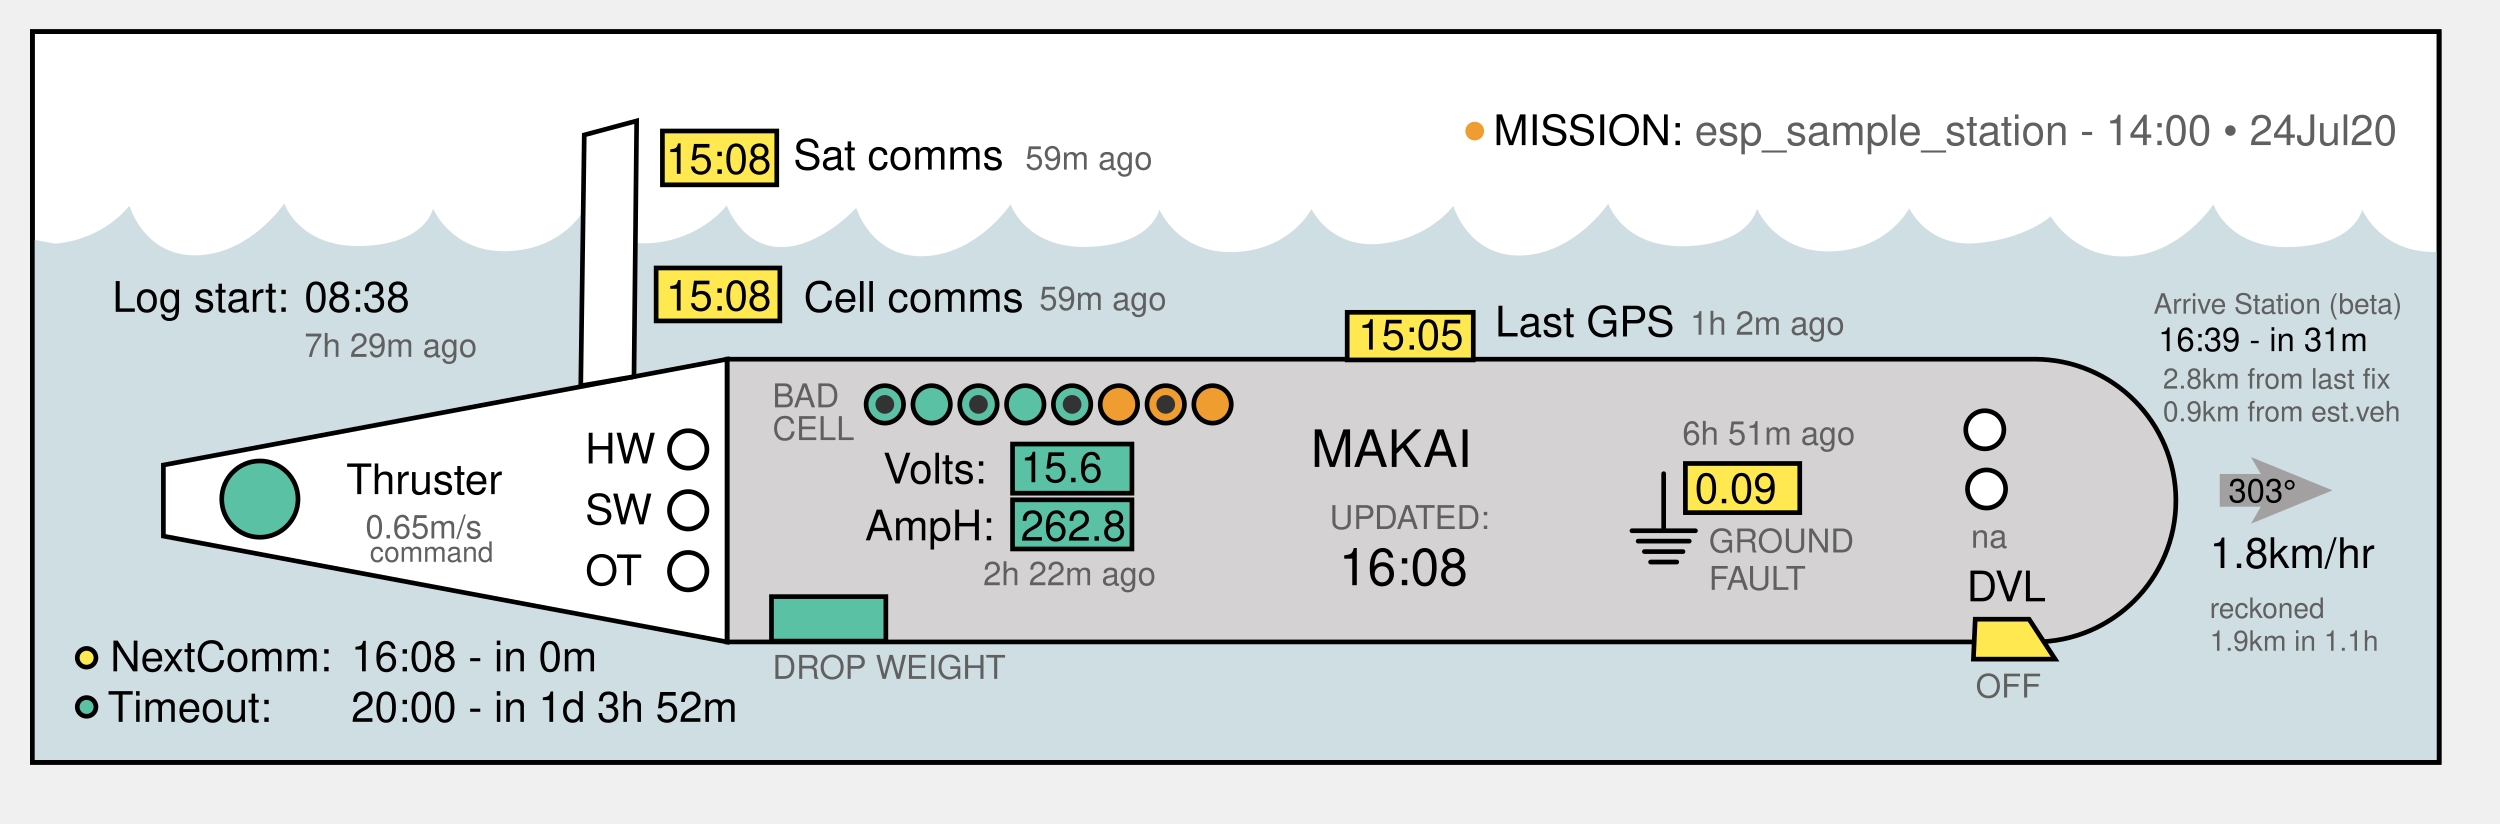
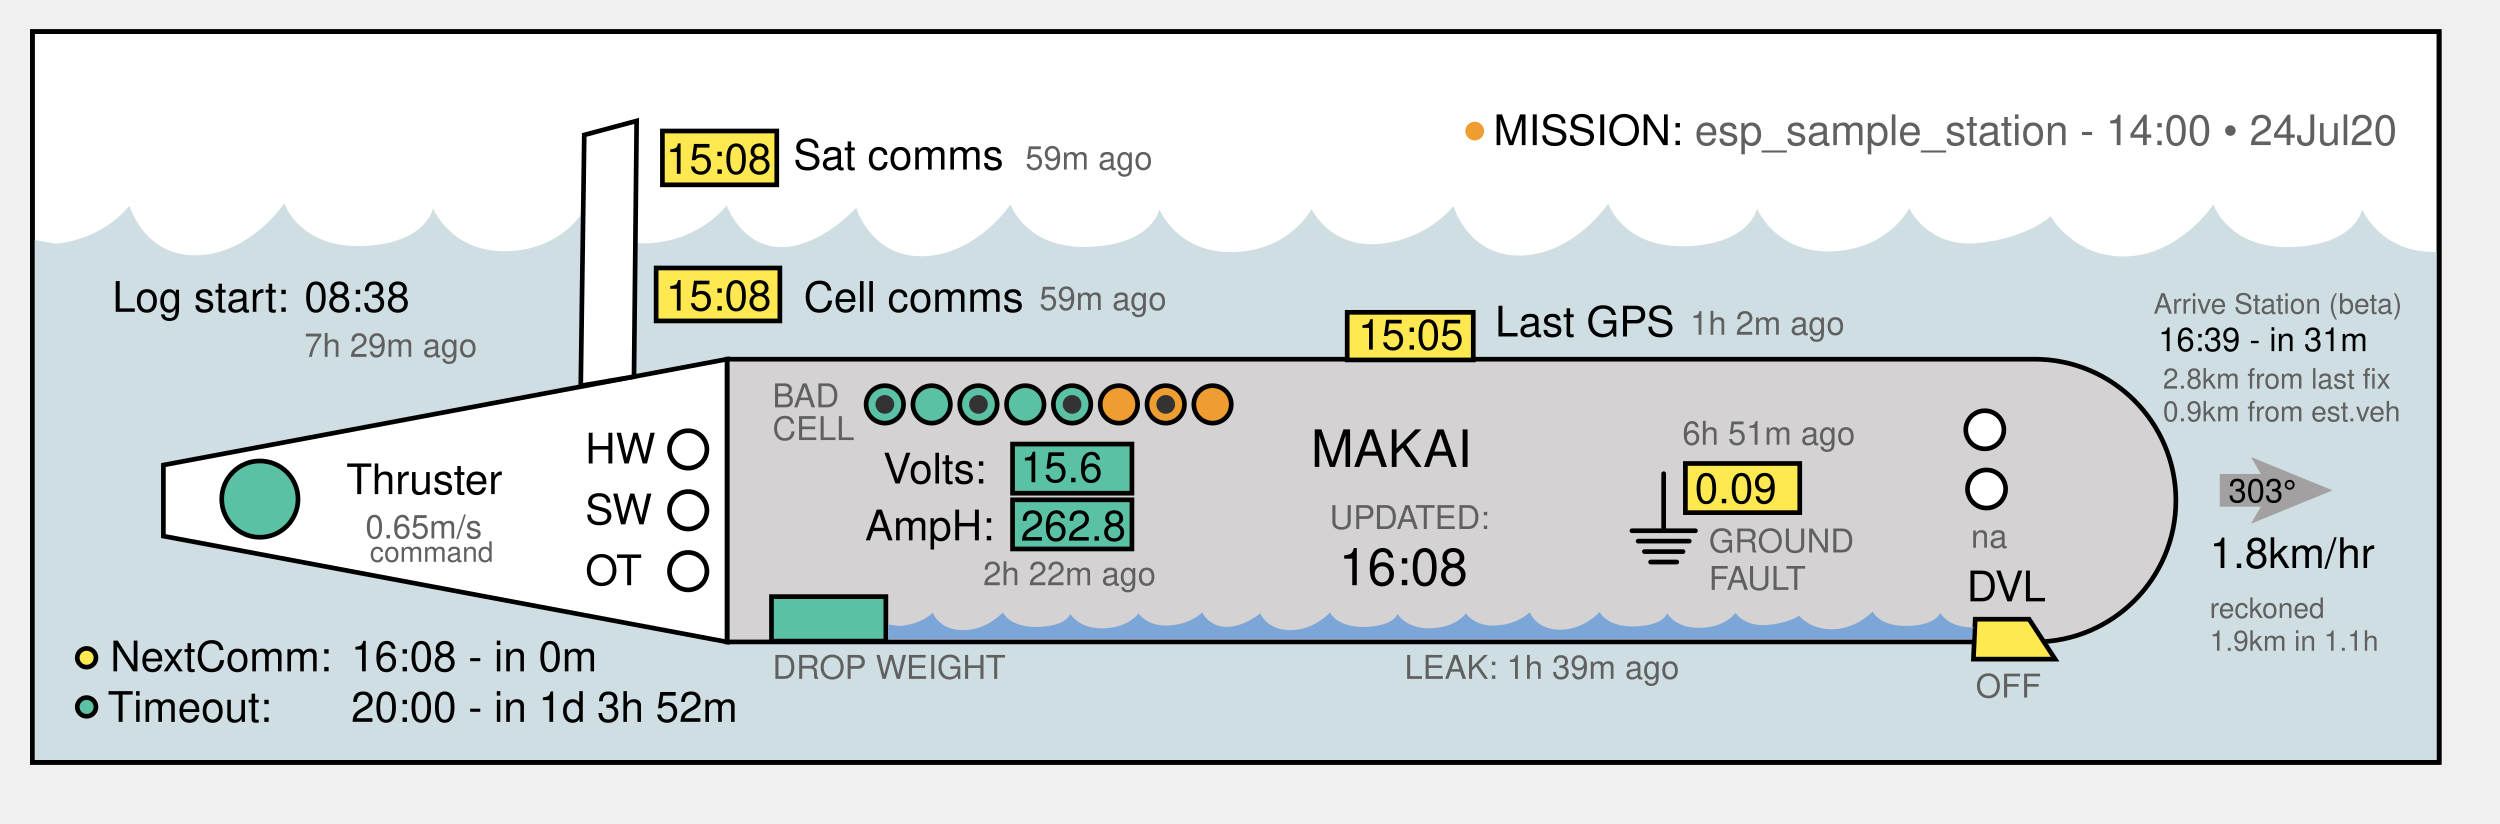
<svg xmlns="http://www.w3.org/2000/svg" version="1.1" id="Layer_1" x="0px" y="0px" viewBox="120 155 534 176" xml:space="preserve">
  <style type="text/css">
	.st0{fill:#CFDEE2;} 
	.st1{fill:none;stroke:#000000; }
	.st2{fill:#D4D2D2;stroke:#000000; } 
	.st3{fill:#FFFFFF;stroke:#000000; } 
	.st4{fill:#5AC1A4;stroke:#000000; } 
	.st5{fill:#FFE850;stroke:#000000; } 
	.st6{fill:#EF9D30;stroke:#000000; } 
	.st7{fill:#FFFFFF;stroke:#000000;stroke-linecap:round; }
	.st8{fill:#C6C4C4;stroke:#000000;stroke-linecap:round; }
	.st9{font-family:HelveticaNeue, Helvetica, Arial, sans-serif;}
	.st10{font-size:9px;}
	.st11{fill:#6D6E6E;stroke:#000000; } 
	.st12{fill:#606060;}  
	.st13{font-size:7px;}
	.st14{font-family:HelveticaNeue-Medium, Helvetica, Arial, sans-serif; }
	.st15{font-size:11px;}
	.st16{fill:#A2A0A0;} 
	.st17{fill:#e3cfa7;} 
	.st18{fill:none;stroke:none; } 
	.st19{fill:#555555;stroke:#000000;stroke-miterlimit:10;}  
	.st20{fill:#e3cfa7;stroke:#000000;stroke-miterlimit:10;}  
	.st21{fill:none;stroke:#46A247;stroke-width:4;stroke-miterlimit:10;} 
	.st22{fill:none;stroke:#555555;stroke-width:9;stroke-linecap:round;stroke-miterlimit:10;} 
	.st23{fill:none;stroke:#46A247;stroke-width:4;stroke-miterlimit:10;} 
	.st24{font-size:6px;}
	.st25{fill:#5AC1A4;stroke:none; } 
	.st26{fill:#FFE850;stroke:none; } 
	.st27{fill:#EF9D30;stroke:none; } 	
	
	.st28{fill:#333333; } 
	.st30{font-size:8px;} 
	.st31{fill:#B4372D;} 
+ 
+ 	.stleak2{fill:#7DA6D8;} 
+ 	.stleak1{fill:#92c19b;} 

	</style>
  <rect desc="backgroundbox" x="126.91" y="161.76" class="st3" width="514.08" height="156.08" />
  <g transform="translate(0 8)">
    <g>
      <path class="st0" d="M640.68,200.81v108.71H126.47V198.07l5.36,0.98c10.57-0.98,15.74-8.04,15.74-8.04l0.18,0.2    c0,0,3.21,10.75,14.54,10.32c11.33-0.43,18.44-11.08,18.44-11.08s3.19,9.61,16.79,9.09c13.6-0.52,14.98-8.01,14.98-8.01    s3.95,9.58,16.03,9.12c12.09-0.46,16.47-9.21,16.47-9.21s3.93,8.43,14.49,7.46c10.57-0.98,15.74-8.04,15.74-8.04    s3.15,8.92,11.62,8.92c8.47,0,16.04-8.38,16.04-8.38s3.21,10.75,14.54,10.32c11.33-0.43,18.44-11.08,18.44-11.08    s3.19,9.61,16.79,9.09c13.6-0.52,14.98-8.01,14.98-8.01s3.95,9.58,16.03,9.12c12.09-0.46,16.47-9.21,16.47-9.21    s3.93,8.43,14.49,7.46c10.57-0.98,15.74-8.04,15.74-8.04l0.18,0.2c0,0,3.21,10.75,14.54,10.32c11.33-0.43,18.44-11.08,18.44-11.08    s3.19,9.61,16.79,9.09c13.6-0.52,14.98-8.01,14.98-8.01s3.95,9.58,16.03,9.12c12.09-0.46,16.47-9.21,16.47-9.21    s3.93,8.43,14.49,7.46c10.57-0.98,15.74-5.72,15.74-5.72s5,8.97,16.33,8.54c11.33-0.43,18.44-11.08,18.44-11.08    s3.19,9.61,16.79,9.09c13.6-0.52,14.98-8.01,14.98-8.01S628.59,201.27,640.68,200.81" />
    </g>
  </g>
  <rect desc="dirtbox" x="126.91" y="281.76" class="st18" width="514.08" height="36.08" />
  <rect desc="backgroundbox" x="126.91" y="161.76" class="st1" width="514.08" height="156.08" />
  <line desc="bigcable" class="st18" x1="250.77" y1="292.21" x2="268.73" y2="281.71" />
  <path desc="smallcable" class="st18" d="M137.01,323.1c0,0,7.44-8.93,20.84-8.93s20.85,8.93,42.05,8.93s29.77-18.98,47.66-28.86" />
  <path class="st2" d="M554.57,292.12l-279.27,0l0-60.4l279.27,0c16.68,0,30.2,13.52,30.2,30.2v0  C584.77,278.6,571.25,292.12,554.57,292.12z" />
  <polygon class="st3" points="154.9,269.51 275.29,292.12 275.29,231.72 154.9,254.33 " />
  <polygon class="st3" points="255.42,235.44 244.05,237.4 244.8,183.82 255.99,180.82 " />
  <text desc="HardwareLabel" text-anchor="right" transform="matrix(1 0 0 1 245 254)" class="st9 st10">HW</text>
  <text desc="SoftwareLabel" text-anchor="right" transform="matrix(1 0 0 1 245 267)" class="st9 st10">SW</text>
  <text desc="OtherLabel" text-anchor="right" transform="matrix(1 0 0 1 245 280)" class="st9 st10">OT</text>
  <circle desc="HW" class="st3" cx="267" cy="251" r="4" />
  <circle desc="SW" class="st3" cx="267" cy="264" r="4" />
  <circle desc="OT" class="st3" cx="267" cy="277" r="4" />
  <rect desc="drop" x="284.79" y="282.44" class="st4" width="24.43" height="9.5" />
  <g>
    <line class="st7" x1="475.36" y1="256.18" x2="475.36" y2="267.72" />
    <line class="st7" x1="468.58" y1="268.37" x2="482.15" y2="268.37" />
    <line class="st7" x1="469.91" y1="270.59" x2="480.82" y2="270.59" />
    <line class="st7" x1="471.24" y1="272.82" x2="479.49" y2="272.82" />
  </g>
  <line class="st8" x1="472.57" y1="275.05" x2="478.16" y2="275.05" />
  <circle desc="thrust" class="st4" cx="175.51" cy="261.61" r="8.15" />
  <g>
    <circle desc="bat1" class="st4" cx="309" cy="241.38" r="4" />
    <circle desc="bat2" class="st4" cx="319" cy="241.38" r="4" />
    <circle desc="bat3" class="st4" cx="329" cy="241.38" r="4" />
    <circle desc="bat4" class="st4" cx="339" cy="241.38" r="4" />
    <circle desc="bat5" class="st4" cx="349" cy="241.38" r="4" />
    <circle desc="bat6" class="st6" cx="359" cy="241.38" r="4" />
    <circle desc="bat7" class="st6" cx="369" cy="241.38" r="4" />
    <circle desc="bat8" class="st6" cx="379" cy="241.38" r="4" />
  </g>
  <circle desc="missiondefault" class="st27" cx="435" cy="183" r="2" />
  <circle desc="scheduleddefault" class="st18" cx="435" cy="193.5" r="1.6" />
  <circle desc="commoverdue" class="st5" cx="138.5" cy="295.5" r="2" />
  <circle desc="missionoverdue" class="st4" cx="138.5" cy="306" r="2" />
  <rect desc="satcomm" x="261.49" y="182.98" class="st5" width="24.43" height="11.5" />
  <rect desc="cell" x="260.15" y="212.24" class="st5" width="26.43" height="11.31" />
  <rect desc="gps" x="407.76" y="221.71" class="st5" width="26.93" height="10.17" />
  <rect desc="amps" x="336.28" y="261.76" class="st4" width="25.5" height="10.5" />
  <rect desc="volts" x="336.28" y="249.85" class="st4" width="25.5" height="10.5" />
  <rect desc="gf_rect" x="480" y="254.0" class="st5" width="24.43" height="10.5" />
  <polygon desc="dvl" class="st5" points="541.91,287.26 553.41,287.26 558.97,295.79 541.52,295.79 " />
  <polygon desc="cart" class="st18" points="348.8,282.24 348.8,315.73 524.05,315.73 524.05,282.24 503.4,282.24 496.15,301.22 381.17,301.22   369.22,282.74 " />
  <circle desc="circle1" class="st18" cx="362.59" cy="298.44" r="5.86" />
  <circle desc="circle2" class="st18" cx="510.1" cy="298.44" r="5.86" />
  <circle desc="UBAT" class="st3" cx="543.96" cy="246.8" r="4.07" />
  <circle desc="flow" class="st3" cx="544.33" cy="259.45" r="4.07" />
  <text desc="text_flowago" transform="matrix(1 0 0 1 541.0 272.0)" class="st12 st9 st13">na</text>
  <g desc="arrow">
    <rect x="594.14" y="256.24" class="st16" width="11.73" height="7" />
    <g>
      <polygon class="st16" points="618.22,259.74 600.81,266.86 604.94,259.74 600.81,252.63   " />
    </g>
  </g>
  <text desc="mission" transform="matrix(1 0 0 1 482.0 186)" class="st9 st10 st12">esp_sample_station - 14:00 • 24Jul20</text>
  <text desc="mission" transform="matrix(1 0 0 1 439.5 196)" class="st12 st9 st13" />
  <text desc="text_cell" transform="matrix(1 0 0 1 262.2472 221.3249)" class="st9 st10">15:08</text>
  <text desc="test_note" transform="matrix(1 0 0 1 133 174)" class="st12 st9 st13" />
  <text desc="test_notetime" transform="matrix(1 0 0 1 134 180)" class="st12 st9 st24" />
  <text desc="text_sat" transform="matrix(1 0 0 1 262.2478 192.1254)" class="st9 st10">15:08</text>
  <text desc="text_gps" transform="matrix(1 0 0 1 410.1005 229.6799)" class="st9 st10">15:05</text>
  <text desc="text_bearing" transform="matrix(1 0 0 1 596 262.3)" class="st9 st13">303°</text>
  <text desc="text_thrusttime" transform="matrix(1 0 0 1 592 276.3205)" class="st9 st10">1.8km/hr</text>
  <text desc="text_nextcomm" transform="matrix(1 0 0 1 195 298.3899)" class="st9 st10">16:08 - in 0m</text>
  <text desc="text_timeout" transform="matrix(1 0 0 1 195 309.1899)" class="st9 st10">20:00 - in 1d 3h 52m</text>
  <text desc="text_commago" transform="matrix(1 0 0 1 339.0 191.2224)" class="st12 st9 st13">59m ago</text>
  <text desc="text_logtime" transform="matrix(1 0 0 1 185.0 221.6039)" class="st9 st10">08:38</text>
  <text desc="text_logago" transform="matrix(1 0 0 1 185.0 231.2224)" class="st12 st9 st13">7h 29m ago</text>
  <text desc="text_cellago" transform="matrix(1 0 0 1 342.0 221.2224)" class="st12 st9 st13">59m ago</text>
  <text desc="text_volts" transform="matrix(1 0 0 1 338.0 257.9931)" class="st9 st10">15.6</text>
  <text desc="text_amps" transform="matrix(1 0 0 1 338.0 270.4917)" class="st9 st10">262.8</text>
  <text desc="text_ampago" transform="matrix(1 0 0 1 330.0 280.0)" class="st12 st9 st13">2h 22m ago</text>
  <text desc="text_droptime" transform="matrix(1 0 0 1 338 300)" class="st12 st9 st13" />
  <text desc="text_gftime" transform="matrix(1 0 0 1 479.3629 250)" class="st12 st9 st13">6h 51m ago</text>
  <text desc="text_gpsago" transform="matrix(1 0 0 1 481 226.5)" class="st12 st9 st13">1h 2m ago</text>
  <text desc="text_gf" transform="matrix(1 0 0 1 482 262.4973)" class="st9 st10">0.09</text>
  <text desc="text_speed" transform="matrix(1 0 0 1 198.0612 270)" class="st12 st9 st13">0.65m/s</text>
  <text desc="text_vehicle" transform="matrix(1 0 0 1 400 254.7336)" class="st14 st15">MAKAI</text>
  <text desc="text_lastupdate" transform="matrix(1 0 0 1 406.0 280.0)" class="st14 st15">16:08</text>
  <text desc="reckoned_detail" transform="matrix(1 0 0 1 592 294)" class="st12 st9 st24">1.9km in 1.1h</text>
  <text desc="text_arrivestation" transform="matrix(1 0 0 1 581 230)" class="st9 st13">16:39 - in 31m</text>
  <text desc="text_stationdist" transform="matrix(1 0 0 1 582 238)" class="st12 st9 st24">2.8km from last fix</text>
  <text desc="text_currentdist" transform="matrix(1 0 0 1 582 245)" class="st12 st9 st24">0.9km from est.veh</text>
  <text desc="text_dvlstatus" transform="matrix(1 0 0 1 542 304)" class="st12 st9 st13">OFF</text>
  <text desc="text_criticalerror" transform="matrix(1 0 0 1 154.0 176)" class="st9 st30 st31" />
  <text desc="text_criticaltime" transform="matrix(1 0 0 1 156 183)" class="st12 st9 st13" />
  <text transform="matrix(1 0 0 1 439.0 186)" class="st9 st10">MISSION:</text>
  <text transform="matrix(1 0 0 1 404.0 268.0)" class="st12 st9 st13">UPDATED:</text>
  <g>
    <circle desc="badbatteryspot" class="st28" cx="309" cy="241.38" r="2" />
    <circle desc="badbatteryspot" class="st28" cx="329" cy="241.38" r="2" />
    <circle desc="badbatteryspot" class="st28" cx="349" cy="241.38" r="2" />
    <circle desc="badbatteryspot" class="st28" cx="369" cy="241.38" r="2" />
    <text transform="matrix(1 0 0 1 285.0 242)" class="st12 st9 st13">BAD</text>
    <text transform="matrix(1 0 0 1 285.0 249)" class="st12 st9 st13">CELL</text>
  </g>
+   <g transform="translate(119.3 -107.2)">
+     <path class="stleak2" d="M422,396.5v2.2H190.4v-3.1l2.4,0.3c4.8-0.3,7.1-2.8,7.1-2.8l0.1,0.1c0,0,1.4,3.7,6.6,3.6  c5.1-0.1,8.3-3.8,8.3-3.8s1.4,3.3,7.6,3.1s6.8-2.8,6.8-2.8s1.8,3.3,7.2,3.1c5.5-0.2,7.4-3.2,7.4-3.2s1.8,2.9,6.5,2.6  c4.8-0.3,7.1-2.8,7.1-2.8s1.4,3.1,5.2,3.1c3.8,0,7.2-2.9,7.2-2.9s1.4,3.7,6.6,3.6c5.1-0.1,8.3-3.8,8.3-3.8s1.4,3.3,7.6,3.1  s6.8-2.8,6.8-2.8s1.8,3.3,7.2,3.1c5.5-0.2,7.4-3.2,7.4-3.2s1.8,2.9,6.5,2.6c4.8-0.3,7.1-2.8,7.1-2.8l0.1,0.1c0,0,1.4,3.7,6.6,3.6  c5.1-0.1,8.3-3.8,8.3-3.8s1.4,3.3,7.6,3.1c6.1-0.2,6.8-2.8,6.8-2.8s1.8,3.3,7.2,3.1c5.5-0.2,7.4-3.2,7.4-3.2s1.8,2.9,6.5,2.6  c4.8-0.3,7.1-2,7.1-2s2.3,3.1,7.4,2.9s8.3-3.8,8.3-3.8s1.4,3.3,7.6,3.1c6.1-0.2,6.8-2.8,6.8-2.8s1.8,3.3,7.3,3.1" />
+   </g>
+   <text transform="matrix(1 0 0 1 420 300.0)" class="st12 st9 st13">LEAK: 1h 39m ago</text>
  <text desc="reckoned_label" transform="matrix(1 0 0 1 592 287)" class="st12 st9 st24">reckoned</text>
  <text desc="speeded_label" transform="matrix(1 0 0 1 199 275)" class="st12 st9 st24">command</text>
  <text transform="matrix(1 0 0 1 308.64 258.2642)" class="st9 st10">Volts:</text>
  <text transform="matrix(1 0 0 1 304.7791 270.4165)" class="st9 st10">AmpH:</text>
  <text transform="matrix(1 0 0 1 285 300)" class="st12 st9 st13">DROP WEIGHT</text>
  <text transform="matrix(1 0 0 1 143.5453 298.3899)" class="st9 st10">NextComm:</text>
  <text transform="matrix(1 0 0 1 143.0 309.1899)" class="st9 st10">Timeout: </text>
  <g>
    <text transform="matrix(1 0 0 1 485 273)" class="st12 st9 st13">GROUND</text>
    <text transform="matrix(1 0 0 1 485 281)" class="st12 st9 st13">FAULT</text>
  </g>
  <text transform="matrix(1 0 0 1 540.0956 283.4494)" class="st9 st10">DVL</text>
  <text transform="matrix(1 0 0 1 439.3514 226.8654)" class="st9 st10">Last GPS</text>
  <text transform="matrix(1 0 0 1 289.4541 191.2224)" class="st9 st10">Sat comms</text>
  <text transform="matrix(1 0 0 1 291.6499 221.6039)" class="st9 st10">Cell comms</text>
  <text transform="matrix(1 0 0 1 144.0 221.6039)" class="st9 st10">Log start:</text>
  <text transform="matrix(1 0 0 1 193.9667 260.552)" class="st9 st10">Thruster</text>
  <text desc="arrive_label" transform="matrix(1 0 0 1 580 222)" class="st12 st9 st24">Arrive Station (beta)</text>
</svg>
